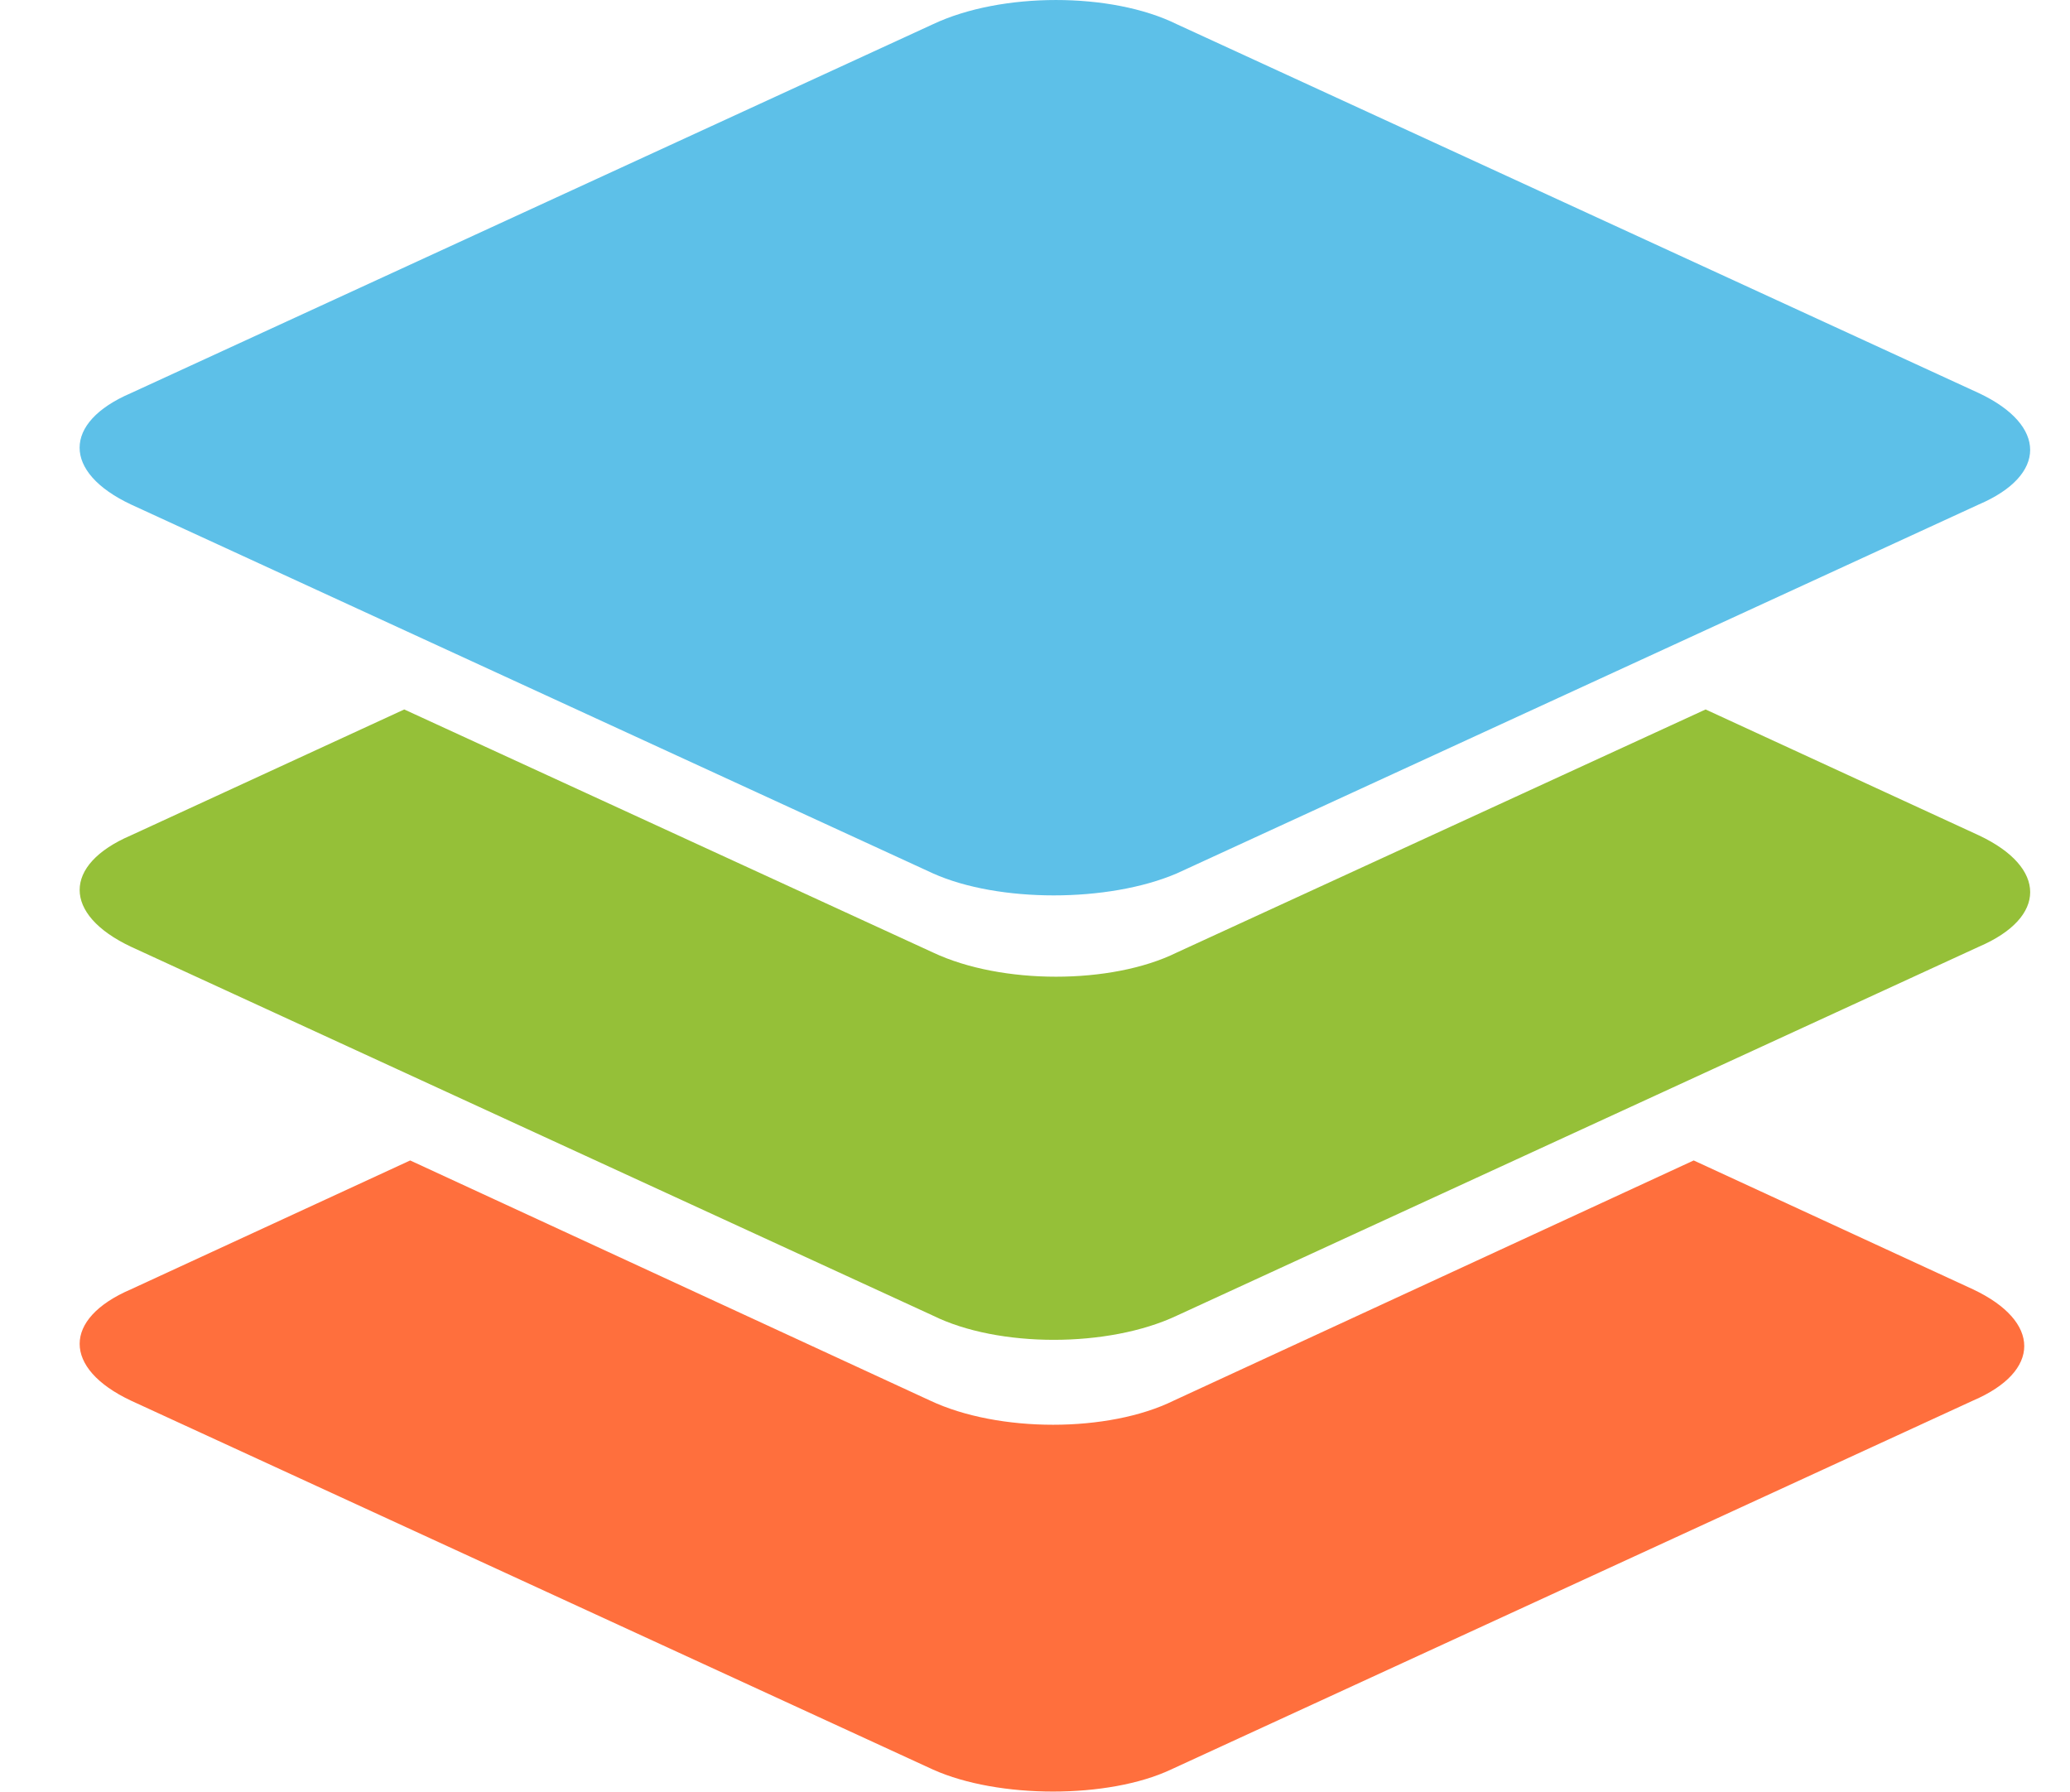
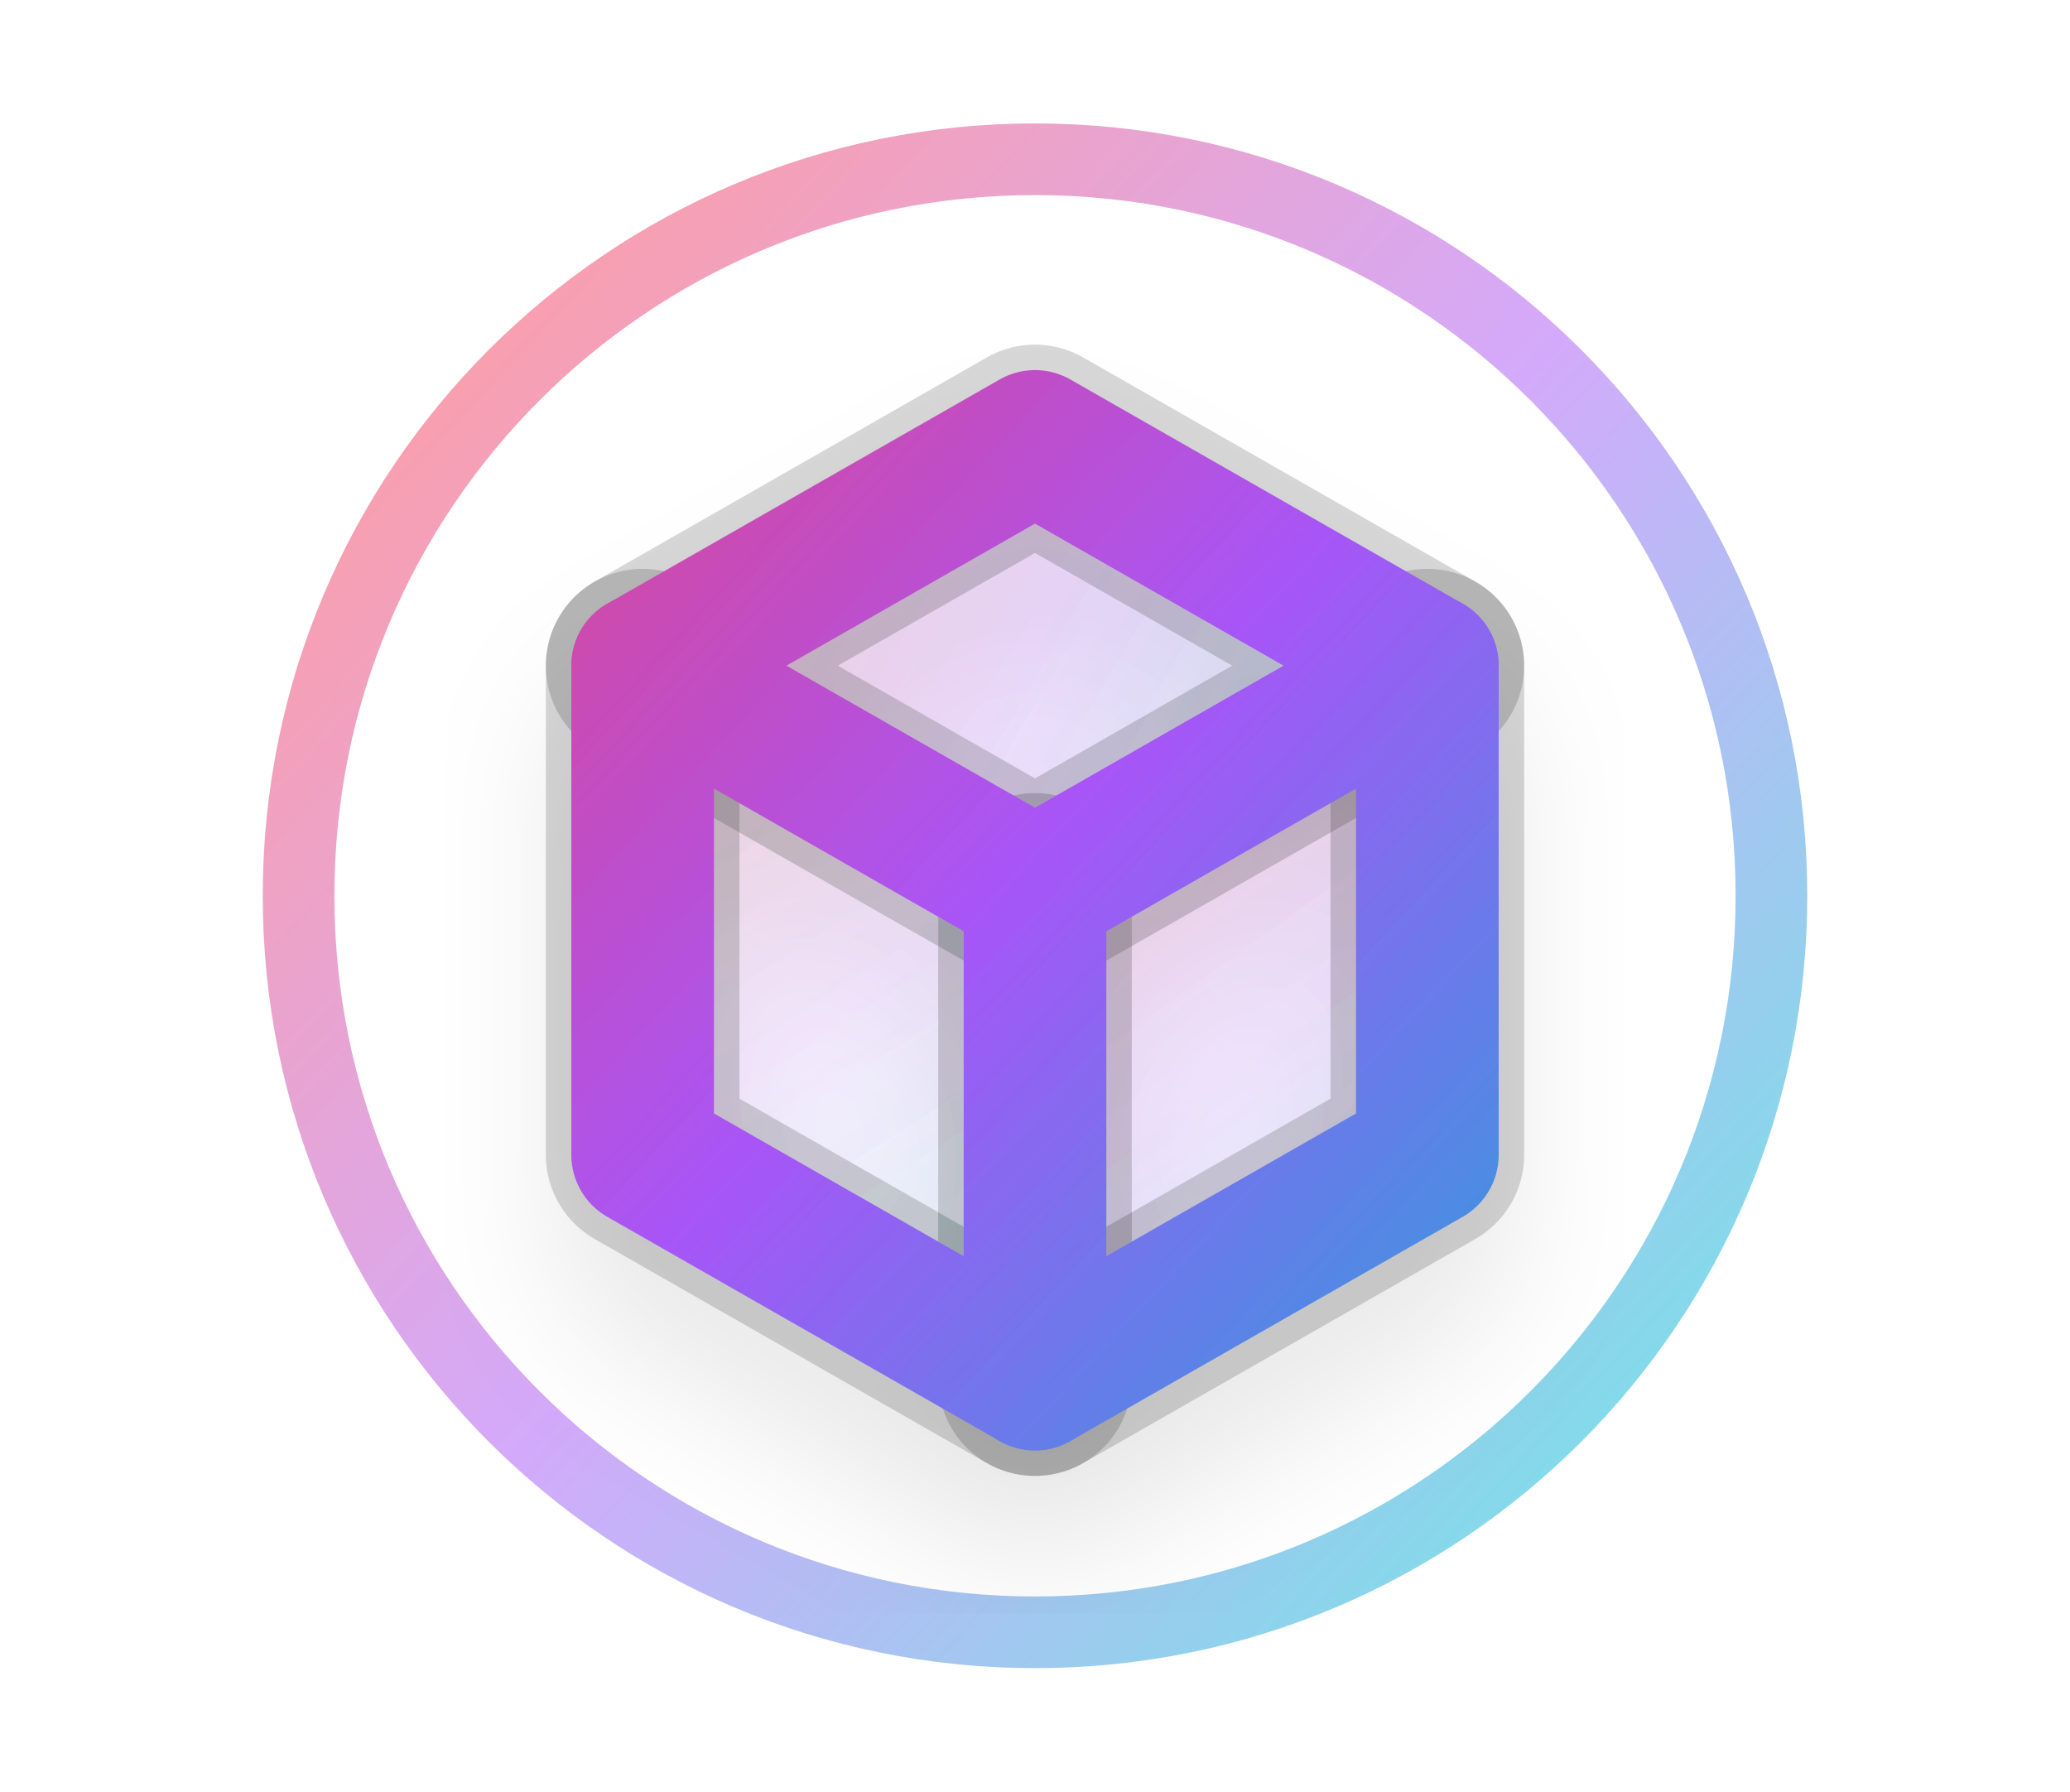
- <svg xmlns="http://www.w3.org/2000/svg" width="52" height="45" viewBox="0 0 52 45" fill="none">
-   <path d="M23.44 44.449L3.288 35.18C1.572 34.371 1.572 33.121 3.288 32.385L10.304 29.148L23.366 35.18C25.082 35.989 27.844 35.989 29.486 35.18L42.547 29.148L49.563 32.385C51.28 33.194 51.28 34.445 49.563 35.18L29.411 44.449C27.844 45.184 25.082 45.184 23.44 44.449Z" fill="#FF6F3D" />
-   <path d="M23.44 33.047L3.288 23.779C1.572 22.969 1.572 21.719 3.288 20.983L10.155 17.82L23.44 23.926C25.157 24.735 27.918 24.735 29.561 23.926L42.846 17.82L49.712 20.983C51.429 21.792 51.429 23.043 49.712 23.779L29.561 33.047C27.844 33.856 25.082 33.856 23.44 33.047Z" fill="#95C038" />
-   <path d="M23.44 21.939L3.287 12.67C1.571 11.861 1.571 10.611 3.287 9.875L23.44 0.607C25.156 -0.202 27.918 -0.202 29.56 0.607L49.712 9.875C51.428 10.684 51.428 11.935 49.712 12.67L29.56 21.939C27.843 22.674 25.082 22.674 23.44 21.939Z" fill="#5DC0E8" />
+ <svg xmlns="http://www.w3.org/2000/svg" width="52" height="45" viewBox="0 0 52 45" fill="none" shape-rendering="geometricPrecision">
+   <defs>
+     <linearGradient id="gC" x1="8" y1="9" x2="37" y2="36" gradientUnits="userSpaceOnUse">
+       <stop offset="0" stop-color="#F43F5E" />
+       <stop offset="0.5" stop-color="#A855F7" />
+       <stop offset="1" stop-color="#06B6D4" />
+     </linearGradient>
+     <filter id="coreShadow" x="-25%" y="-25%" width="150%" height="150%">
+       <feDropShadow dx="0" dy="1.0" stdDeviation="0.9" flood-color="#000" flood-opacity="0.18" />
+       <feDropShadow dx="0" dy="2.0" stdDeviation="1.4" flood-color="#000" flood-opacity="0.10" />
+     </filter>
+     <linearGradient id="topFill" x1="14" y1="14" x2="31" y2="24" gradientUnits="userSpaceOnUse">
+       <stop offset="0" stop-color="#F43F5E" stop-opacity="0.22" />
+       <stop offset="0.5" stop-color="#A855F7" stop-opacity="0.18" />
+       <stop offset="1" stop-color="#06B6D4" stop-opacity="0.14" />
+     </linearGradient>
+     <linearGradient id="leftFill" x1="14" y1="19" x2="23" y2="33" gradientUnits="userSpaceOnUse">
+       <stop offset="0" stop-color="#F43F5E" stop-opacity="0.14" />
+       <stop offset="0.5" stop-color="#A855F7" stop-opacity="0.11" />
+       <stop offset="1" stop-color="#06B6D4" stop-opacity="0.09" />
+     </linearGradient>
+     <linearGradient id="rightFill" x1="22" y1="19" x2="32" y2="33" gradientUnits="userSpaceOnUse">
+       <stop offset="0" stop-color="#F43F5E" stop-opacity="0.18" />
+       <stop offset="0.5" stop-color="#A855F7" stop-opacity="0.15" />
+       <stop offset="1" stop-color="#06B6D4" stop-opacity="0.12" />
+     </linearGradient>
+   </defs>
+   <g transform="translate(3.5 0)">
+     <circle cx="22.5" cy="22.5" r="18.5" fill="none" stroke="url(#gC)" stroke-width="1.8" stroke-linecap="round" opacity="0.5" />
+     <g filter="url(#coreShadow)" transform="translate(0 -1.3) translate(22.5 22.5) scale(1.28) translate(-22.5 -22.5)">
+       <path d="M22.5 14.6L30.2 19.0L22.5 23.4L14.8 19.0Z" fill="url(#topFill)" />
+       <path d="M14.8 19.0V28.6L22.5 33.0V23.4L14.8 19.0Z" fill="url(#leftFill)" />
+       <path d="M30.2 19.0V28.6L22.5 33.0V23.4L30.2 19.0Z" fill="url(#rightFill)" />
+       <g fill="none" stroke="#000" stroke-opacity="0.16" stroke-width="3.8" stroke-linecap="round" stroke-linejoin="round">
+         <path d="M22.5 14.6L30.2 19.0L22.5 23.4L14.8 19.0Z" />
+         <path d="M14.8 19.0V28.6L22.5 33.0L30.2 28.6V19.0" />
+         <path d="M22.5 23.4V33.0" />
+       </g>
+       <g fill="none" stroke="url(#gC)" stroke-width="2.8" stroke-linecap="round" stroke-linejoin="round">
+         <path d="M22.5 14.6L30.2 19.0L22.5 23.4L14.8 19.0Z" />
+         <path d="M14.8 19.0V28.6L22.5 33.0L30.2 28.6V19.0" />
+         <path d="M22.5 23.4V33.0" />
+       </g>
+     </g>
+   </g>
</svg>
